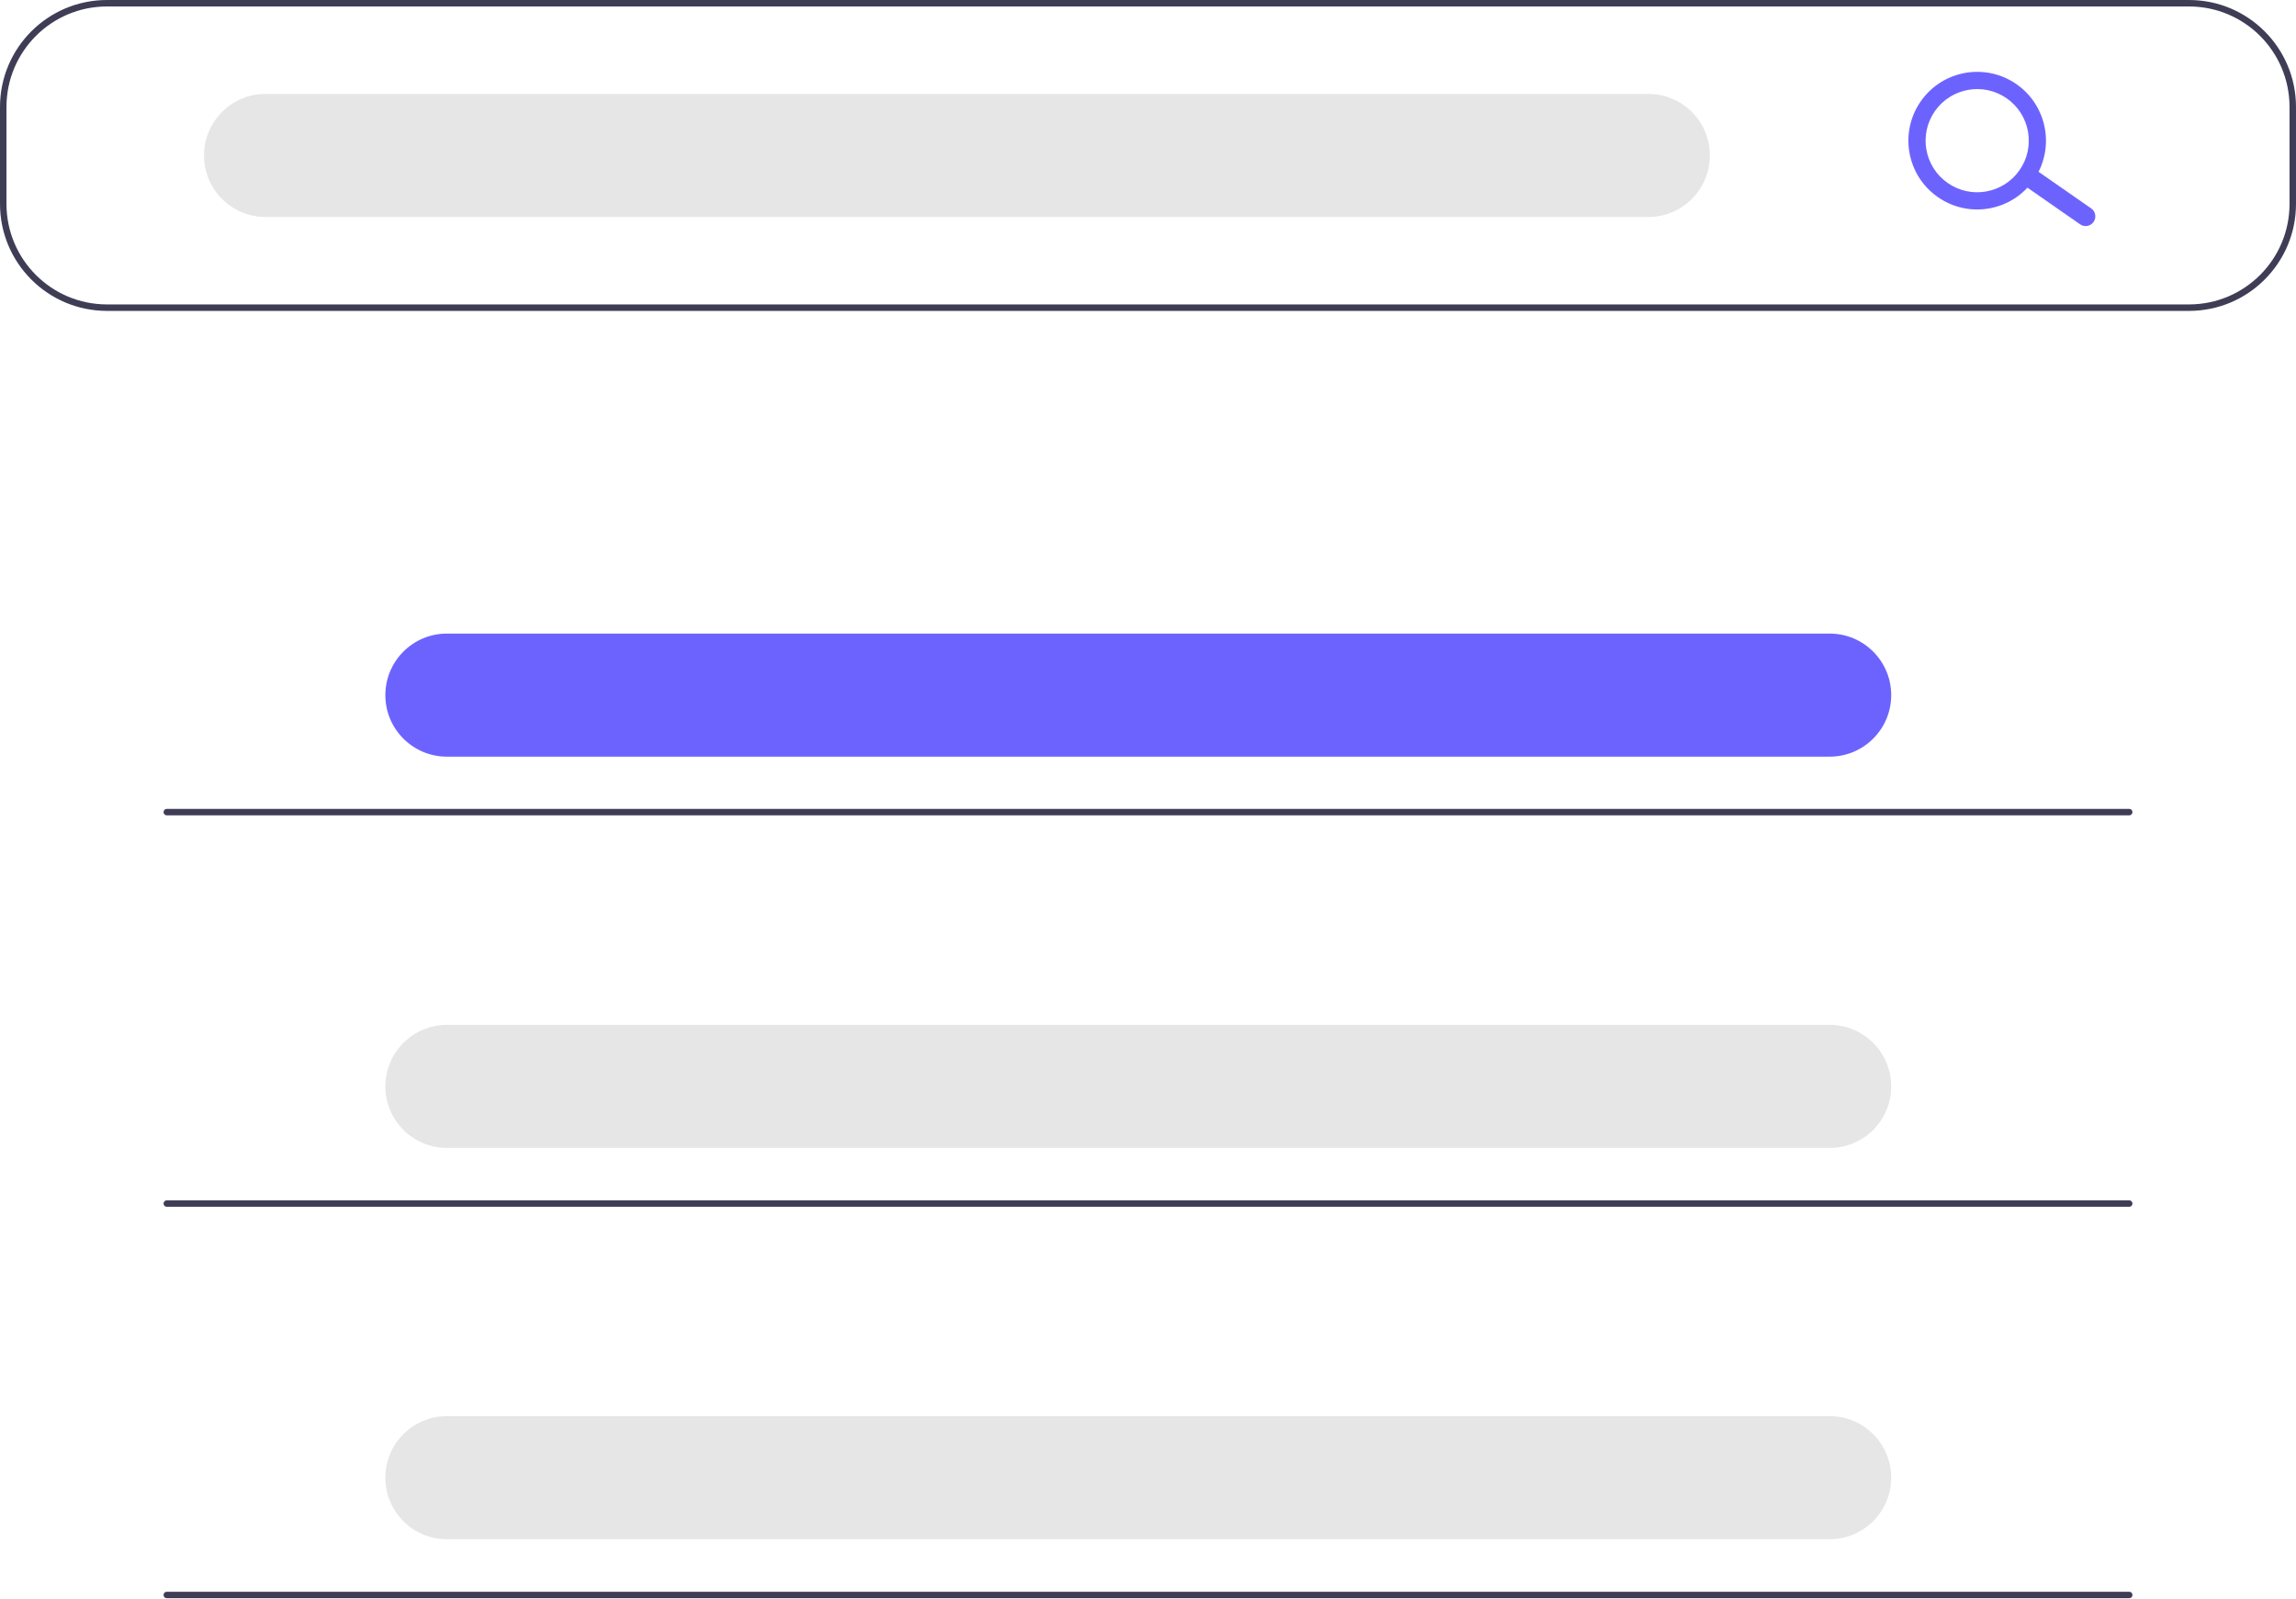
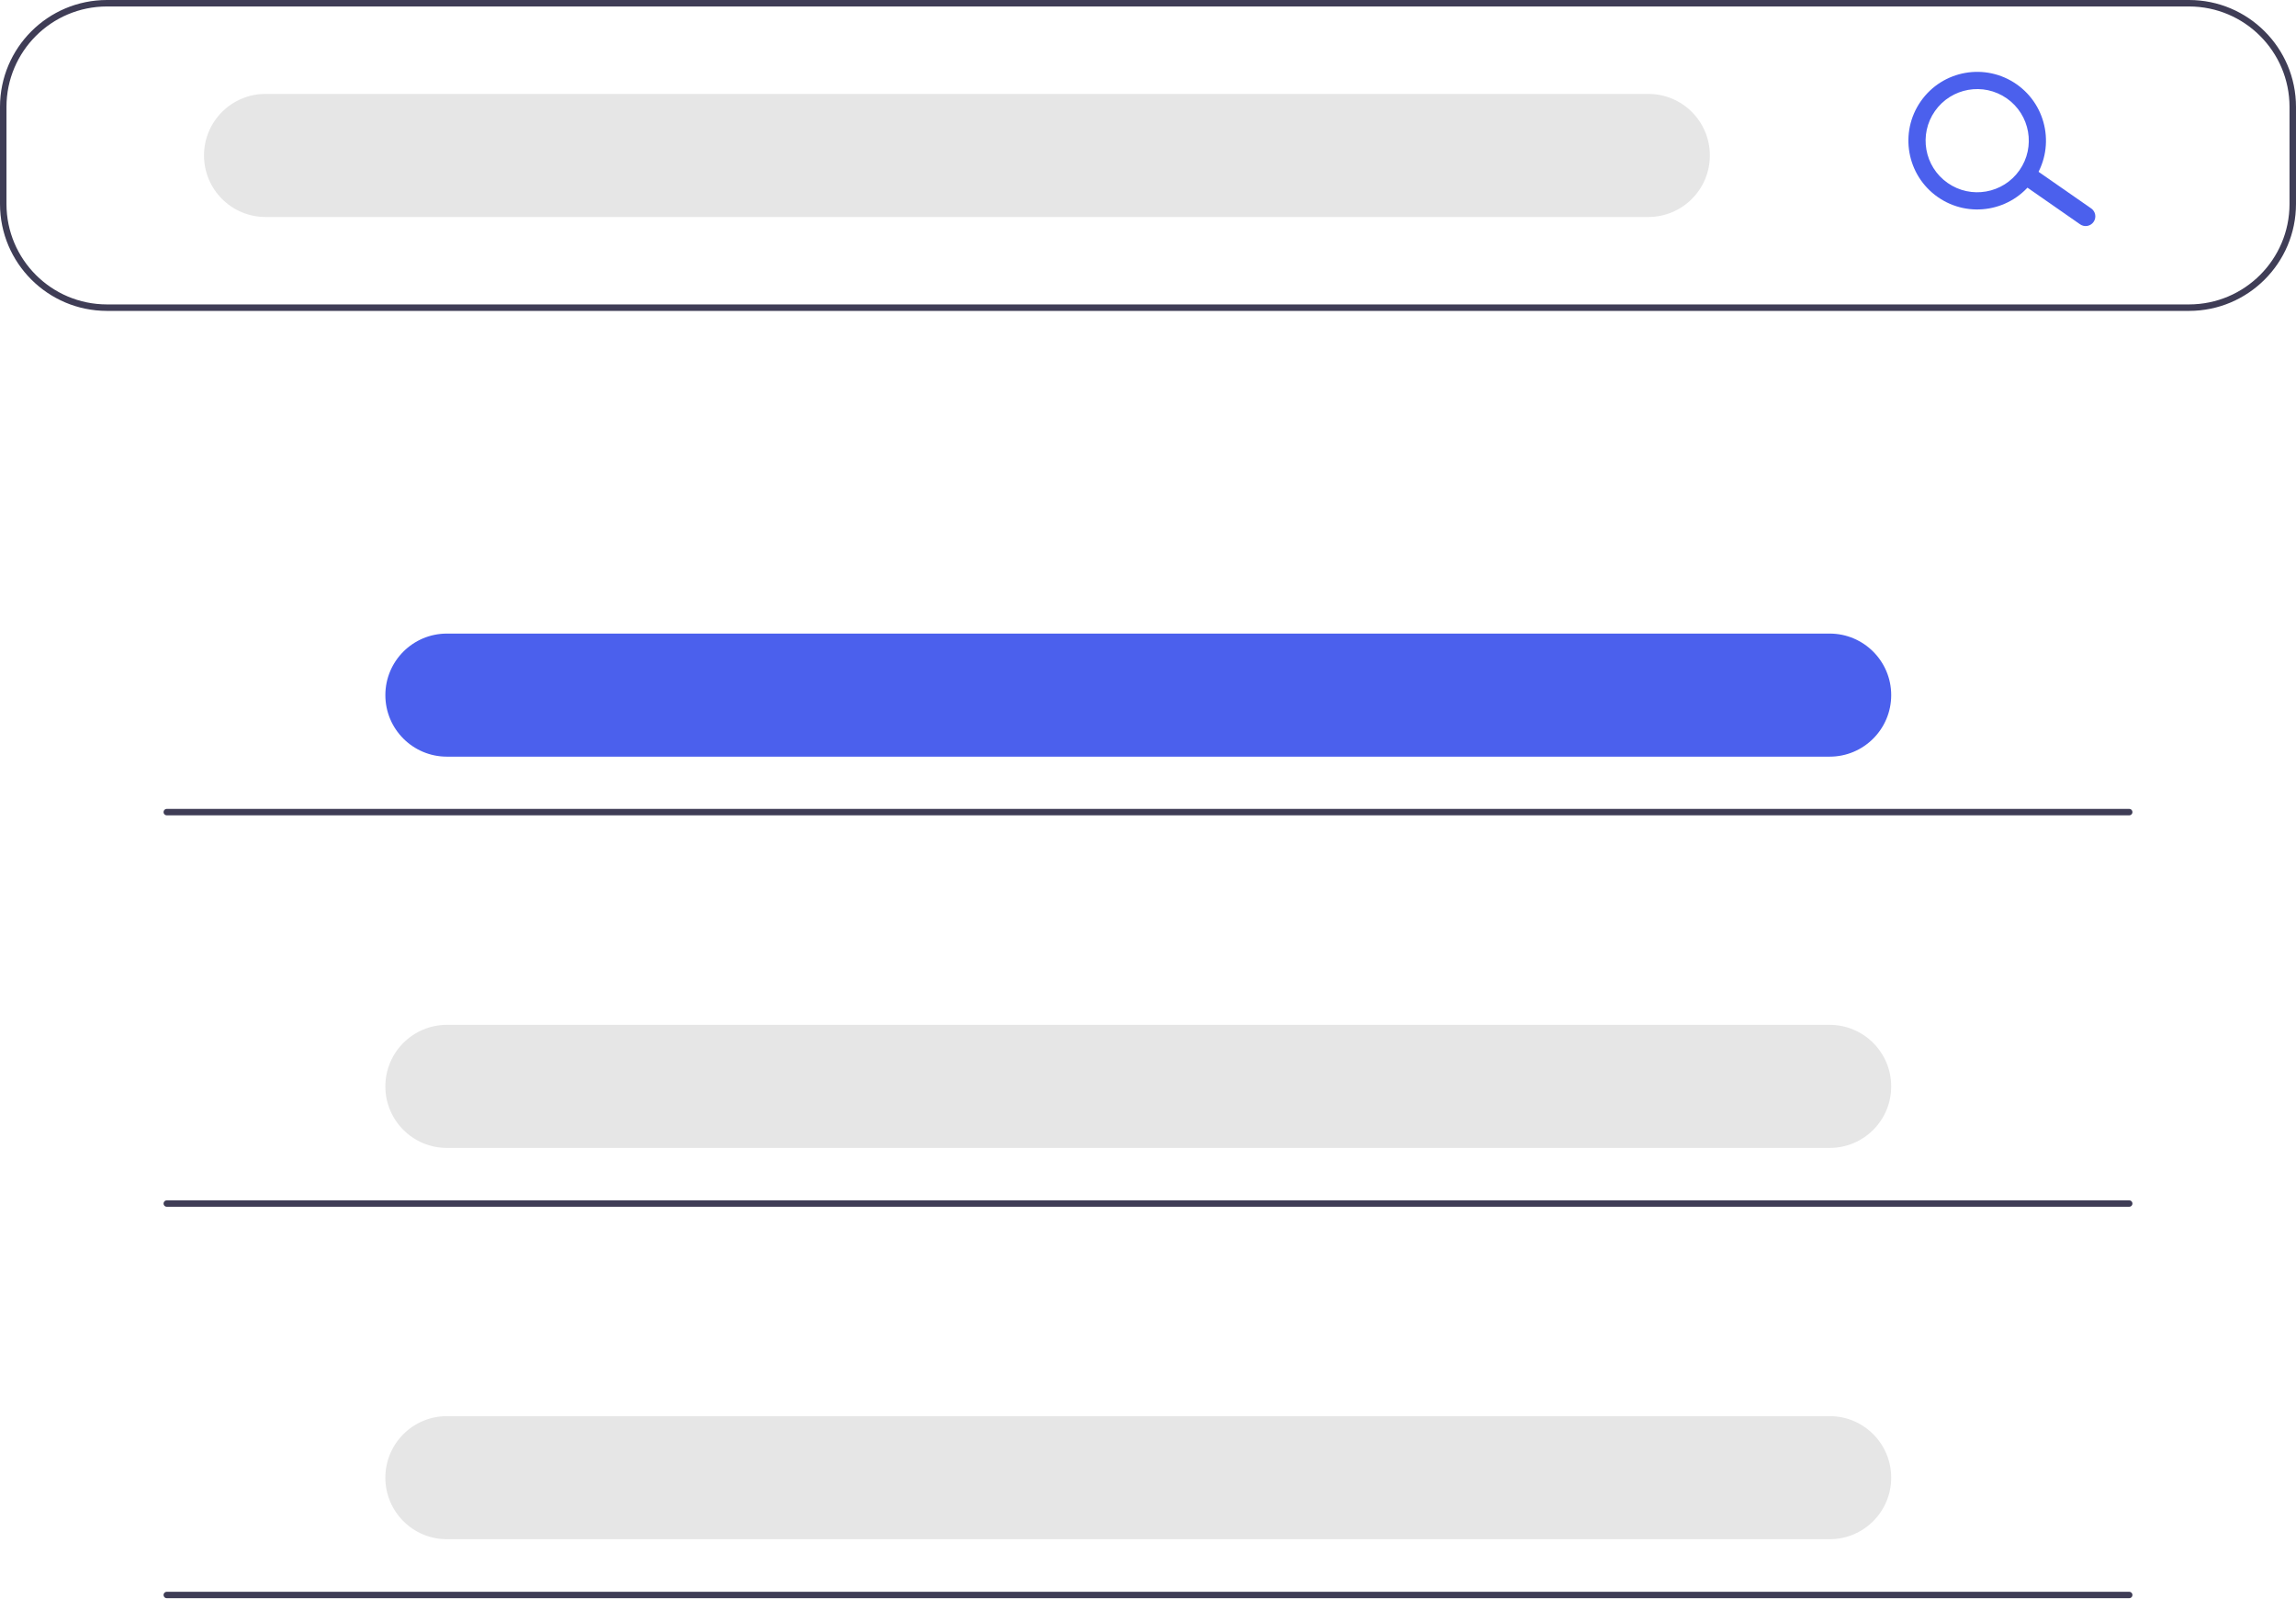
<svg xmlns="http://www.w3.org/2000/svg" data-name="Layer 1" width="643" height="447.57" viewBox="0 0 643 447.57">
  <path d="M891.623,313.021H308.48a29.962,29.962,0,0,1-29.928-29.928V255.885a29.962,29.962,0,0,1,29.928-29.928H891.623a29.962,29.962,0,0,1,29.928,29.928v27.207A29.962,29.962,0,0,1,891.623,313.021ZM308.48,227.771a28.146,28.146,0,0,0-28.114,28.114v27.207a28.146,28.146,0,0,0,28.114,28.114H891.623a28.146,28.146,0,0,0,28.114-28.114V255.885a28.146,28.146,0,0,0-28.114-28.114Z" transform="translate(-278.5516 -225.9571)" fill="#3f3d56" />
  <rect x="57.135" y="26.3" width="421.714" height="34.463" rx="17.231" fill="#e6e6e6" />
-   <rect x="107.922" y="177.43" width="421.714" height="34.463" rx="17.231" fill="#6c63ff" />
+   <rect x="107.922" y="177.43" width="421.714" height="34.463" rx="17.231" fill="#4b60ed" />
  <rect x="107.922" y="287.004" width="421.714" height="34.463" rx="17.231" fill="#e6e6e6" />
  <rect x="107.922" y="396.578" width="421.714" height="34.463" rx="17.231" fill="#e6e6e6" />
-   <path d="M864.864,288.104a2.714,2.714,0,0,1-3.78.667l-14.807-10.303a2.714,2.714,0,1,1,3.113-4.446l14.807,10.303A2.714,2.714,0,0,1,864.864,288.104Z" transform="translate(-278.5516 -225.9571)" fill="#6c63ff" />
-   <path d="M848.054,276.399a19.267,19.267,0,1,1-4.732-26.833A19.289,19.289,0,0,1,848.054,276.399Zm-27.619-19.339a14.45,14.45,0,1,0,20.125-3.549A14.466,14.466,0,0,0,820.435,257.06Z" transform="translate(-278.5516 -225.9571)" fill="#6c63ff" />
+   <path d="M864.864,288.104a2.714,2.714,0,0,1-3.78.667l-14.807-10.303a2.714,2.714,0,1,1,3.113-4.446l14.807,10.303A2.714,2.714,0,0,1,864.864,288.104Z" transform="translate(-278.5516 -225.9571)" fill="#4b60ed" />
+   <path d="M848.054,276.399a19.267,19.267,0,1,1-4.732-26.833A19.289,19.289,0,0,1,848.054,276.399Zm-27.619-19.339a14.45,14.45,0,1,0,20.125-3.549A14.466,14.466,0,0,0,820.435,257.06Z" transform="translate(-278.5516 -225.9571)" fill="#4b60ed" />
  <path d="M874.846,454.289H325.257a.907.907,0,1,1,0-1.814H874.846a.907.907,0,1,1,0,1.814Z" transform="translate(-278.5516 -225.9571)" fill="#3f3d56" />
  <path d="M874.846,563.909H325.257a.907.907,0,0,1,0-1.814H874.846a.907.907,0,0,1,0,1.814Z" transform="translate(-278.5516 -225.9571)" fill="#3f3d56" />
  <path d="M874.846,673.527H325.257a.907.907,0,0,1,0-1.814H874.846a.907.907,0,1,1,0,1.814Z" transform="translate(-278.5516 -225.9571)" fill="#3f3d56" />
</svg>
